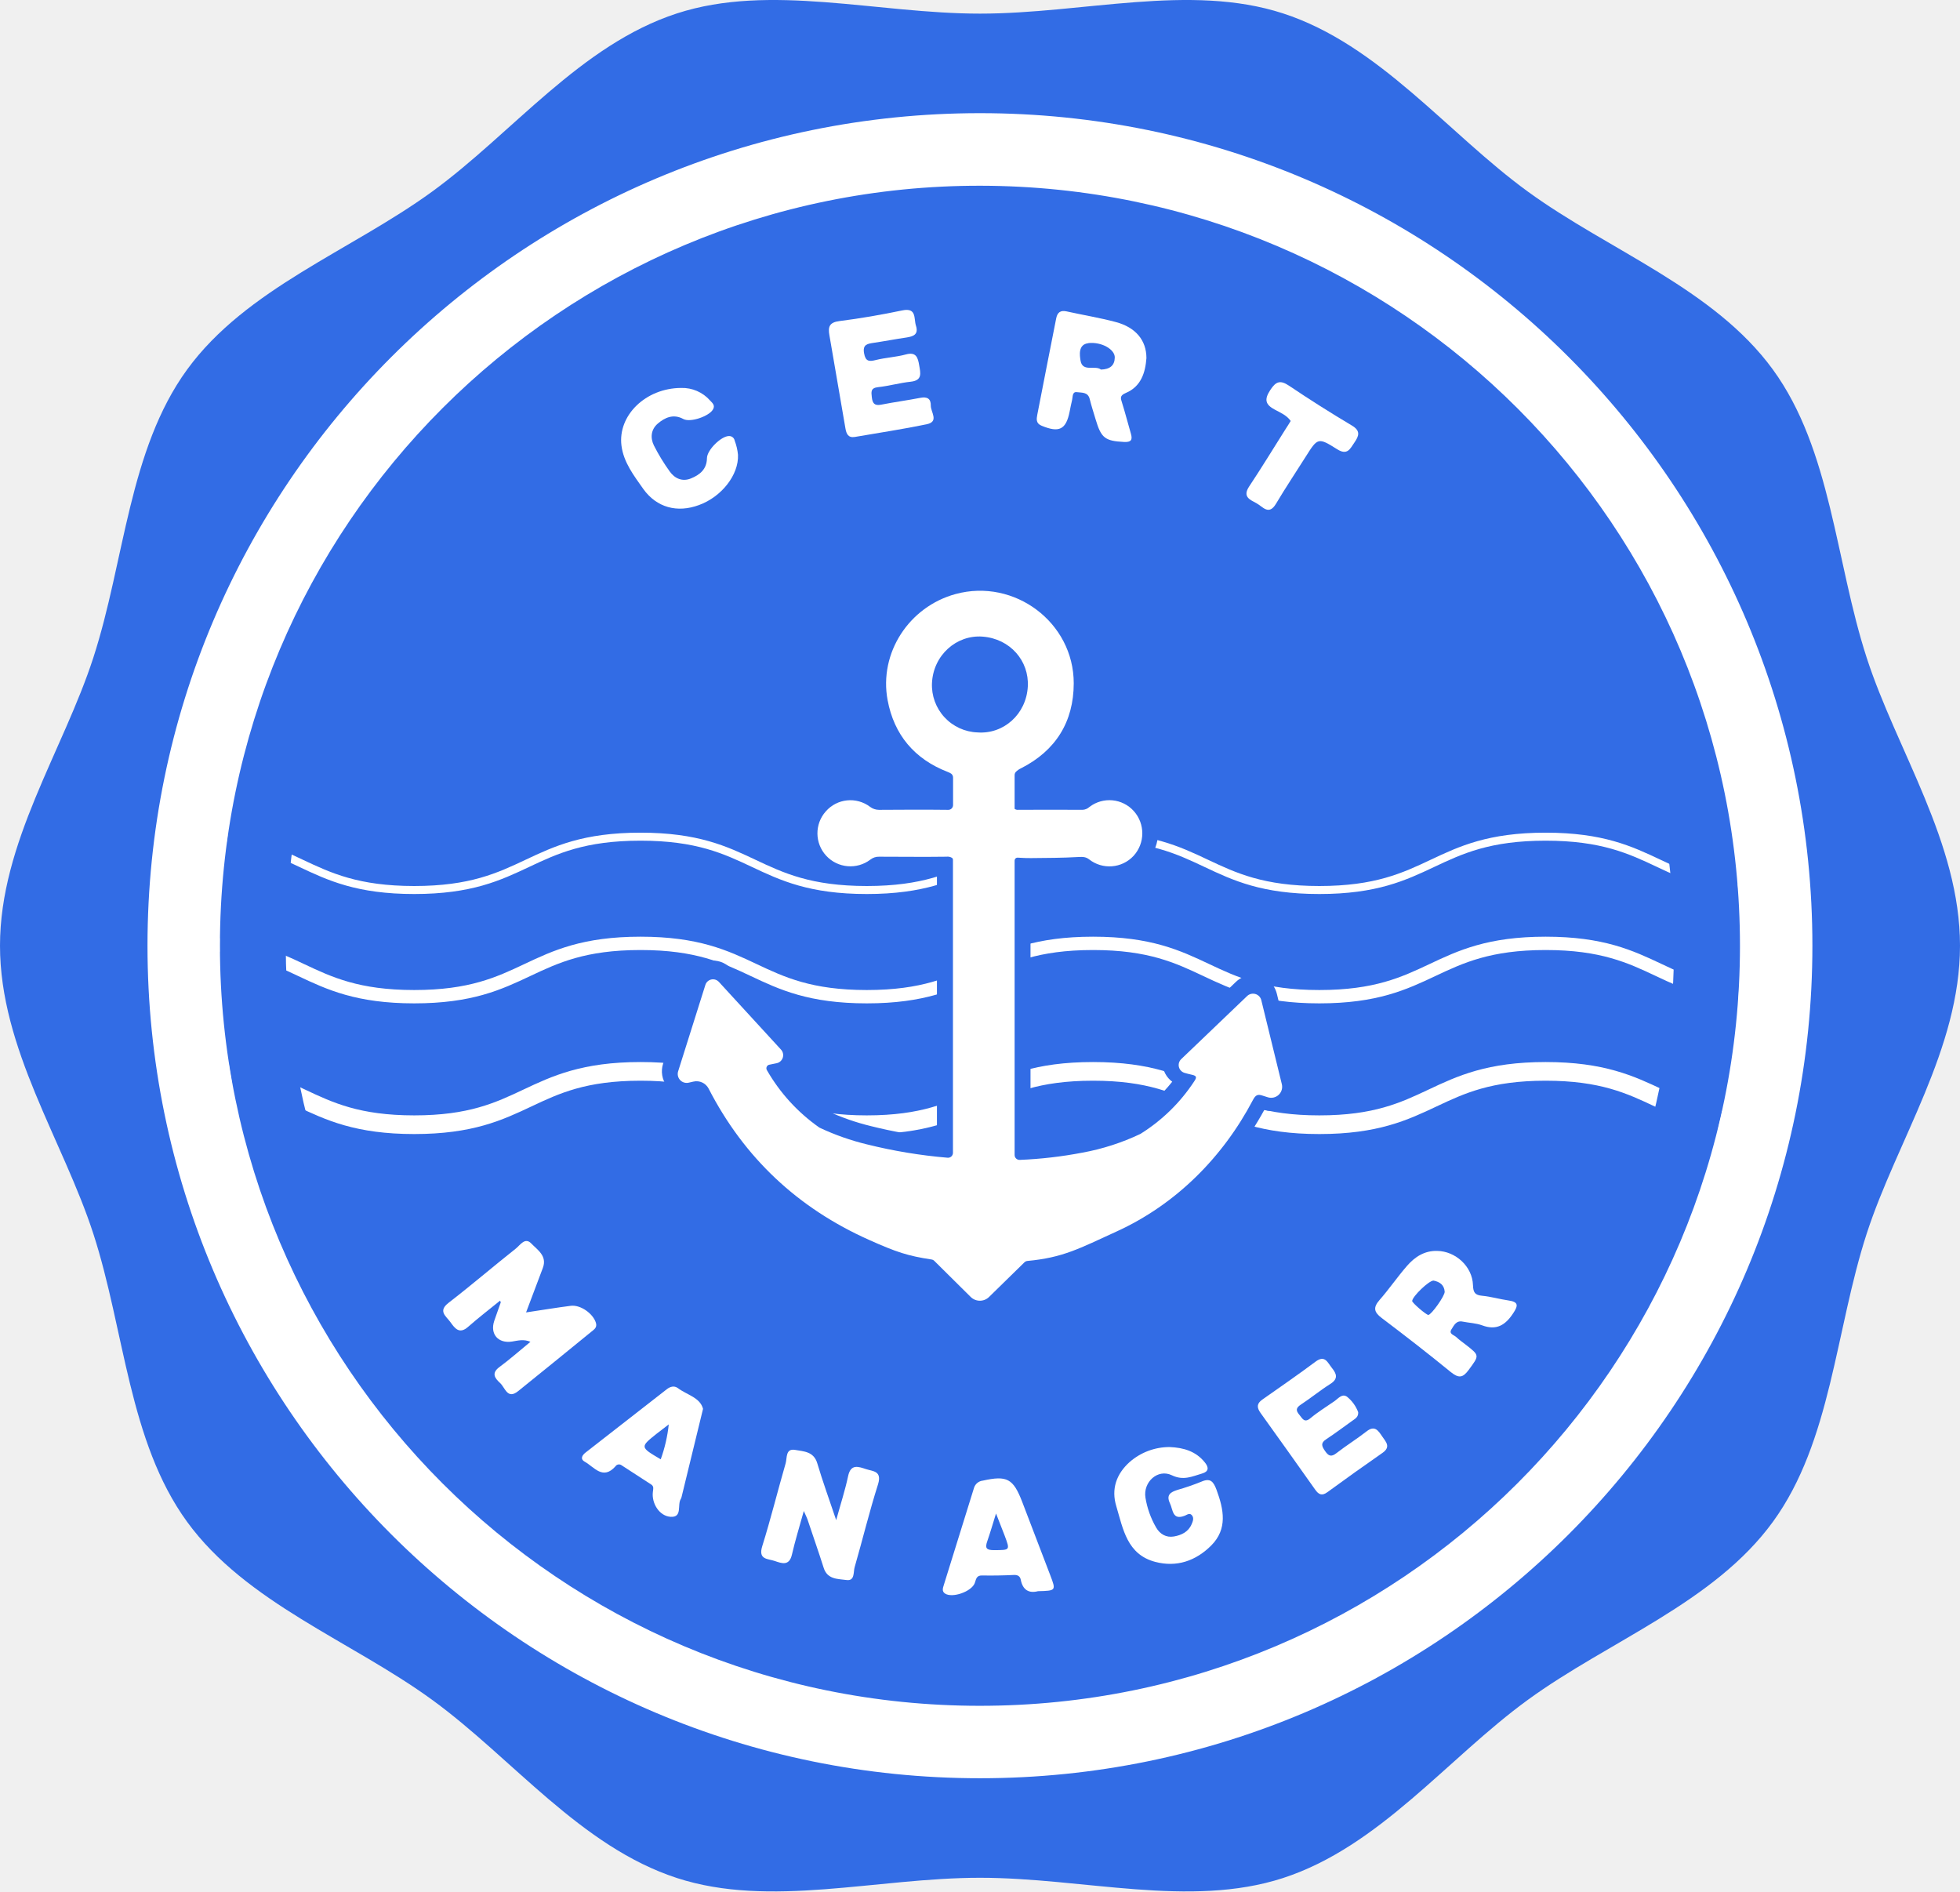
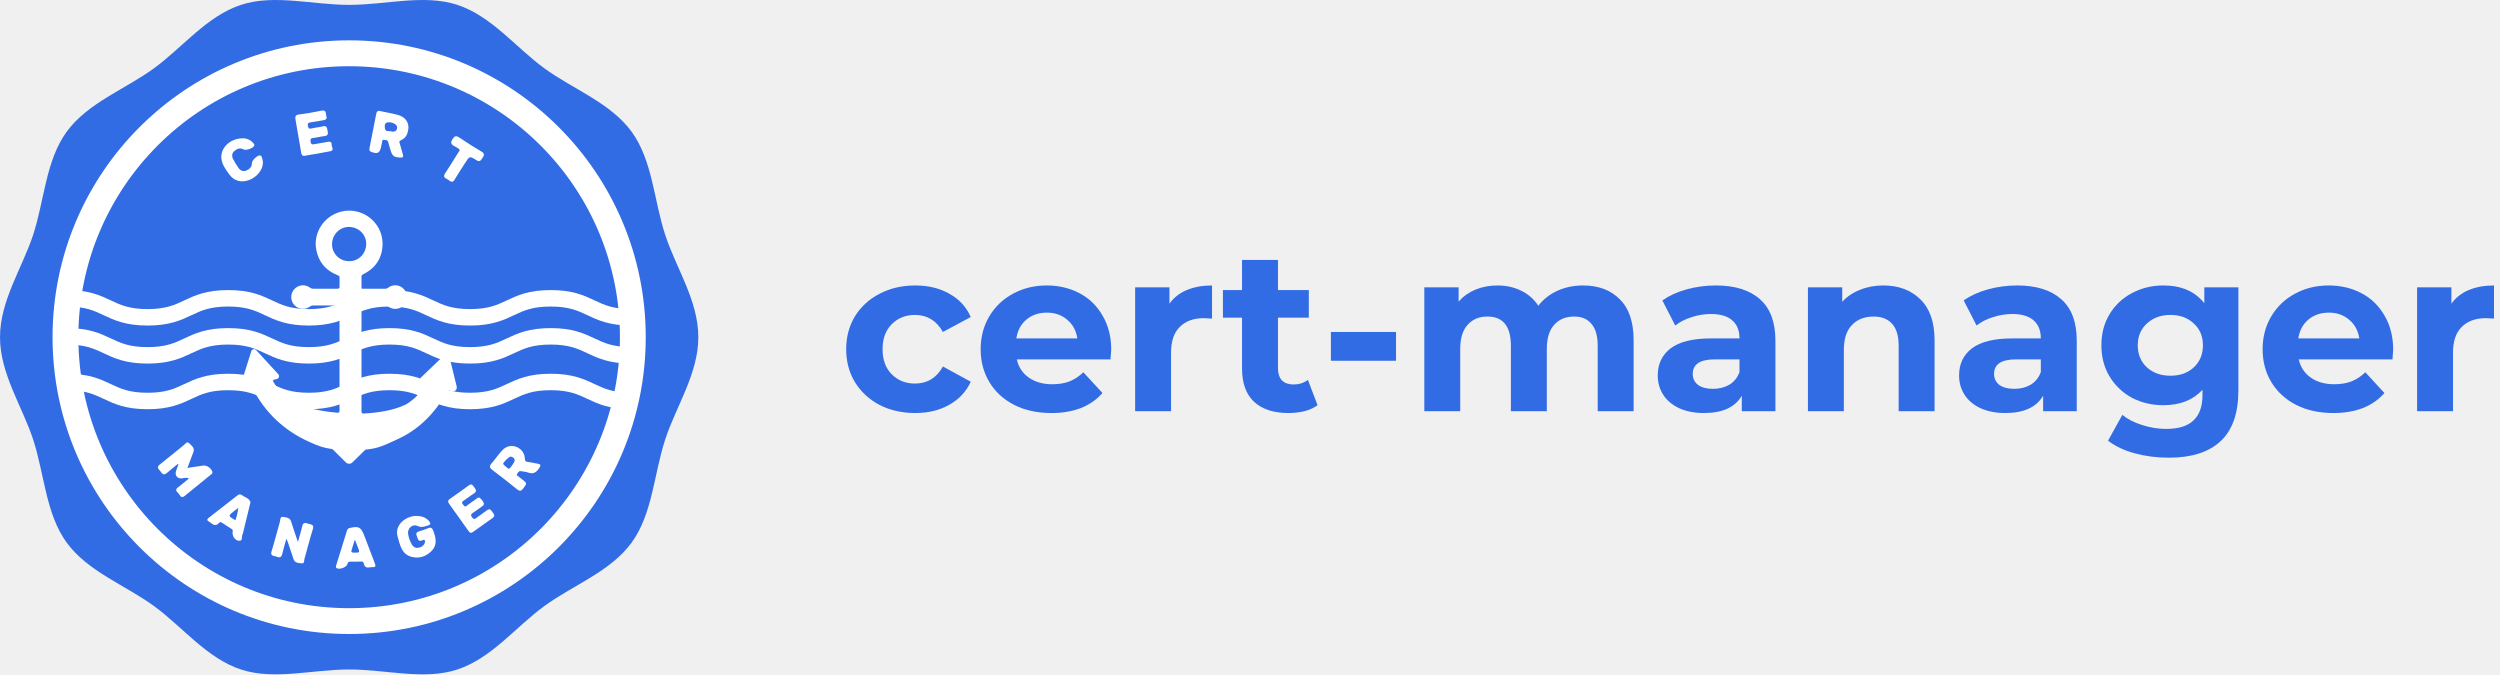
- <svg xmlns="http://www.w3.org/2000/svg" id="svg3881" width="734.98" height="709.187">
-   <defs id="defs3834">
-     <style id="style3812">.cls-7{fill:#fff}</style>
-     <filter id="luminosity-noclip" x="598.71" y="183.45" width="593.98" height="570.22" filterUnits="userSpaceOnUse" color-interpolation-filters="sRGB">
-       <feFlood flood-color="#fff" result="bg" id="feFlood3814" />
-       <feBlend in="SourceGraphic" in2="bg" id="feBlend3816" />
-     </filter>
-     <mask id="mask" x="598.71" y="183.45" width="593.98" height="570.22" maskUnits="userSpaceOnUse">
-       <g id="g3823" filter="url(#luminosity-noclip)">
-         <path d="M895.7 183.45c-157.46 0-285.11 127.65-285.11 285.11S738.24 753.67 895.7 753.67 1180.81 626 1180.81 468.56 1053.16 183.45 895.7 183.45zm-.07 545.42c-143.81 0-260.21-116.46-260.24-260.27C635.36 324.79 752.1 208 896 208.26c143.9.26 260.14 116.74 260 260.5-.14 143.76-116.58 260.15-260.37 260.11z" id="path3819" />
-         <path d="M875.36 590.92c-8.93-1.41-13.67-3.12-23.71-7.61C824 570.94 802.87 551.16 789 524.5l-1.22.27a9.26 9.26 0 0 1-2 .22 9.37 9.37 0 0 1-7.53-3.83 9.26 9.26 0 0 1-1.37-8.35l2.27-7.19 7.85-25.13a9 9 0 0 1 15.27-3.39l23.26 25.35a9.07 9.07 0 0 1-1.47 13.55 61.2 61.2 0 0 0 14.52 14.56 88.71 88.71 0 0 0 16.26 5.65 181.32 181.32 0 0 0 24.73 4.4V440.2H858.05a18.49 18.49 0 0 1-11 3.64 18.23 18.23 0 0 1-13.57-6.08 18.48 18.48 0 0 1-.11-24.5A18.19 18.19 0 0 1 847 407a18.53 18.53 0 0 1 11 3.6h21.58v-3.33c-13.35-5.77-21.78-16.34-24.44-30.68C851.3 356 864.4 335.5 885 329.92a41.23 41.23 0 0 1 10.74-1.44 41.8 41.8 0 0 1 28.72 11.66 39.94 39.94 0 0 1 12.4 29c0 16.35-7.65 29-22.12 36.74v4.68h18.63a18.88 18.88 0 0 1 11-3.6 18.09 18.09 0 0 1 13.56 6.13 18.49 18.49 0 0 1-.18 24.79 18 18 0 0 1-13.36 5.88 18.81 18.81 0 0 1-11-3.54h-.6c-5.05.3-10.2.34-15.19.39h-2.94v100.98a147 147 0 0 0 18.3-2.35 81.13 81.13 0 0 0 20-6.37 59.65 59.65 0 0 0 14.84-13.31 9 9 0 0 1-.82-13.79l24.71-23.65a9.1 9.1 0 0 1 6.34-2.56 9.19 9.19 0 0 1 9 7c2.56 10.49 5.1 20.87 7.67 31.41a10.12 10.12 0 0 1-9.81 12.53 10.2 10.2 0 0 1-2.58-.33c-12.36 22.51-30.55 39.73-52.75 49.88l-4.09 1.95c-11.35 5.24-17.89 8.25-29.89 9.57l-19.9 19.52zm20-233.29c-6.26 0-11.39 5.17-11.69 11.76a11.56 11.56 0 0 0 3 8.41 11.77 11.77 0 0 0 8.26 3.81h1.08c6.23 0 11.21-5 11.56-11.6.35-6.6-4.55-11.86-11.41-12.39-.16.02-.48.01-.76.01z" id="path3821" />
-       </g>
-     </mask>
-     <filter id="luminosity-noclip-2" x="583.54" y="-8590.99" width="624.32" height="32766" filterUnits="userSpaceOnUse" color-interpolation-filters="sRGB">
-       <feFlood flood-color="#fff" result="bg" id="feFlood3826" />
-       <feBlend in="SourceGraphic" in2="bg" id="feBlend3828" />
-     </filter>
+ <svg xmlns="http://www.w3.org/2000/svg" width="152" height="41" viewBox="0 0 152 41" fill="none">
+   <g clip-path="url(#clip0_1_33)">
+     <path d="M42.458 20.5C42.458 22.736 41.089 24.728 40.436 26.744C39.758 28.835 39.671 31.247 38.405 32.988C37.127 34.746 34.853 35.568 33.097 36.847C31.357 38.114 29.88 40.032 27.791 40.711C25.775 41.366 23.463 40.704 21.229 40.704C18.995 40.704 16.683 41.366 14.667 40.711C12.578 40.032 11.101 38.114 9.361 36.847C7.604 35.568 5.331 34.746 4.052 32.988C2.787 31.247 2.7 28.835 2.022 26.744C1.367 24.726 0 22.734 0 20.5C0 18.266 1.369 16.272 2.022 14.256C2.7 12.165 2.787 9.753 4.052 8.012C5.331 6.255 7.604 5.432 9.361 4.153C11.101 2.887 12.578 0.969 14.667 0.29C16.683 -0.365 18.995 0.296 21.229 0.296C23.463 0.296 25.775 -0.365 27.791 0.29C29.88 0.969 31.357 2.887 33.097 4.153C34.853 5.432 37.127 6.255 38.405 8.012C39.671 9.753 39.758 12.165 40.436 14.256C41.089 16.272 42.458 18.264 42.458 20.5Z" fill="#326CE5" />
+     <path d="M4.071 18.137C6.522 18.137 6.522 19.293 8.973 19.293C11.423 19.293 11.424 18.137 13.875 18.137C16.326 18.137 16.326 19.293 18.776 19.293C21.228 19.293 21.227 18.137 23.678 18.137C26.129 18.137 26.129 19.293 28.58 19.293C31.03 19.293 31.031 18.137 33.482 18.137C35.933 18.137 35.933 19.293 38.384 19.293" stroke="white" stroke-miterlimit="10" />
+     <path d="M4.071 20.449C6.522 20.449 6.522 21.605 8.973 21.605C11.423 21.605 11.424 20.449 13.875 20.449C16.326 20.449 16.326 21.605 18.776 21.605C21.228 21.605 21.227 20.449 23.678 20.449C26.129 20.449 26.129 21.605 28.58 21.605C31.03 21.605 31.031 20.449 33.482 20.449C35.933 20.449 35.933 21.605 38.384 21.605" stroke="white" stroke-miterlimit="10" />
+     <path d="M4.071 23.224C6.522 23.224 6.522 24.38 8.973 24.38C11.423 24.38 11.424 23.224 13.875 23.224C16.326 23.224 16.326 24.38 18.776 24.38C21.228 24.38 21.227 23.224 23.678 23.224C26.129 23.224 26.129 24.38 28.58 24.38C31.03 24.38 31.031 23.224 33.482 23.224C35.933 23.224 35.933 24.38 38.384 24.38" stroke="white" stroke-miterlimit="10" />
+     <path d="M21.228 2.453C11.269 2.453 3.195 10.533 3.195 20.5C3.195 30.467 11.269 38.547 21.228 38.547C31.187 38.547 39.261 30.469 39.261 20.5C39.261 10.531 31.187 2.453 21.228 2.453ZM21.223 36.977C12.128 36.977 4.766 29.605 4.764 20.503C4.764 11.391 12.146 4.009 21.247 4.026C30.348 4.044 37.7 11.415 37.692 20.515C37.684 29.616 30.318 36.979 21.223 36.977Z" fill="white" />
+     <path d="M12.909 28.677C12.851 28.478 12.577 28.279 12.364 28.306C12.061 28.345 11.76 28.395 11.396 28.449C11.53 28.094 11.643 27.79 11.758 27.487C11.858 27.223 11.643 27.095 11.508 26.954C11.373 26.813 11.267 26.991 11.175 27.064C10.686 27.452 10.211 27.859 9.717 28.241C9.483 28.422 9.66 28.527 9.754 28.657C9.849 28.787 9.946 28.933 10.139 28.763C10.362 28.567 10.598 28.384 10.832 28.194C10.841 28.216 10.849 28.227 10.847 28.234C10.801 28.368 10.75 28.501 10.705 28.635C10.611 28.92 10.793 29.127 11.092 29.081C11.216 29.061 11.342 29.023 11.49 29.086C11.25 29.284 11.041 29.468 10.819 29.633C10.635 29.768 10.723 29.879 10.834 29.98C10.944 30.081 10.99 30.345 11.226 30.154C11.757 29.725 12.287 29.295 12.814 28.864C12.869 28.819 12.939 28.778 12.909 28.677Z" fill="white" />
+     <path d="M22.565 9.229C22.942 9.386 23.092 9.314 23.17 8.923C23.187 8.838 23.203 8.754 23.224 8.67C23.241 8.602 23.224 8.487 23.328 8.501C23.433 8.515 23.567 8.494 23.605 8.65C23.643 8.806 23.691 8.944 23.733 9.091C23.854 9.496 23.936 9.559 24.348 9.58C24.503 9.588 24.537 9.536 24.496 9.398C24.432 9.177 24.376 8.954 24.307 8.735C24.275 8.635 24.249 8.576 24.386 8.519C24.72 8.378 24.81 8.075 24.834 7.763C24.834 7.378 24.603 7.097 24.171 6.981C23.819 6.887 23.459 6.829 23.103 6.75C22.97 6.721 22.904 6.775 22.879 6.902C22.743 7.596 22.604 8.294 22.469 8.991C22.451 9.085 22.438 9.177 22.565 9.229ZM23.578 7.437C23.87 7.408 24.151 7.577 24.148 7.749C24.145 7.922 24.044 8.006 23.848 8.011C23.727 7.91 23.447 8.075 23.406 7.816C23.389 7.707 23.349 7.463 23.578 7.44V7.437Z" fill="white" />
+     <path d="M18.761 31.846C18.597 31.793 18.429 31.725 18.372 31.998C18.309 32.298 18.213 32.59 18.113 32.952C17.962 32.5 17.821 32.112 17.703 31.718C17.627 31.46 17.406 31.462 17.22 31.429C17.015 31.395 17.052 31.602 17.019 31.718C16.846 32.317 16.697 32.924 16.511 33.519C16.42 33.813 16.636 33.786 16.781 33.837C16.934 33.889 17.097 33.953 17.155 33.698C17.225 33.393 17.318 33.094 17.412 32.753C17.451 32.842 17.477 32.893 17.495 32.947C17.611 33.293 17.732 33.636 17.842 33.984C17.921 34.24 18.152 34.225 18.336 34.25C18.521 34.276 18.483 34.077 18.513 33.972C18.686 33.372 18.833 32.764 19.022 32.17C19.108 31.882 18.908 31.895 18.761 31.846Z" fill="white" />
+     <path d="M32.675 28.19C32.485 28.162 32.299 28.106 32.108 28.088C31.952 28.074 31.913 28.02 31.907 27.857C31.895 27.453 31.529 27.121 31.131 27.116C30.858 27.108 30.649 27.245 30.481 27.438C30.273 27.676 30.094 27.94 29.884 28.179C29.742 28.341 29.76 28.442 29.93 28.569C30.436 28.952 30.938 29.341 31.428 29.743C31.601 29.882 31.689 29.867 31.816 29.693C32.047 29.378 32.056 29.386 31.745 29.144C31.677 29.091 31.605 29.041 31.543 28.982C31.495 28.936 31.376 28.918 31.443 28.813C31.497 28.73 31.544 28.62 31.683 28.648C31.823 28.676 31.972 28.68 32.107 28.73C32.417 28.845 32.61 28.724 32.779 28.467C32.89 28.3 32.896 28.221 32.675 28.19ZM30.942 28.503C30.898 28.507 30.587 28.24 30.59 28.201C30.598 28.099 30.953 27.759 31.052 27.759C31.186 27.785 31.284 27.852 31.295 27.999C31.301 28.088 31.008 28.498 30.942 28.503Z" fill="white" />
+     <path d="M18.314 9.287C18.334 9.402 18.372 9.495 18.515 9.472C19.035 9.382 19.559 9.304 20.075 9.196C20.348 9.139 20.16 8.933 20.163 8.792C20.166 8.641 20.084 8.595 19.936 8.624C19.654 8.679 19.367 8.716 19.084 8.773C18.938 8.801 18.899 8.734 18.885 8.609C18.873 8.497 18.857 8.411 19.018 8.393C19.257 8.367 19.49 8.3 19.729 8.274C19.987 8.246 19.939 8.084 19.912 7.92C19.884 7.756 19.849 7.621 19.623 7.683C19.411 7.741 19.186 7.75 18.972 7.804C18.822 7.842 18.749 7.833 18.718 7.657C18.684 7.468 18.789 7.452 18.923 7.432C19.16 7.397 19.396 7.351 19.634 7.316C19.786 7.293 19.902 7.251 19.841 7.06C19.792 6.906 19.862 6.663 19.545 6.729C19.094 6.823 18.639 6.902 18.183 6.96C17.964 6.988 17.934 7.086 17.967 7.267C18.084 7.942 18.199 8.616 18.314 9.287Z" fill="white" />
+     <path d="M26.021 32.119C25.853 32.187 25.681 32.246 25.506 32.297C25.361 32.343 25.256 32.402 25.343 32.586C25.412 32.728 25.393 32.964 25.668 32.854C25.718 32.834 25.772 32.787 25.821 32.848C25.87 32.909 25.837 32.982 25.813 33.04C25.743 33.206 25.595 33.277 25.429 33.306C25.263 33.335 25.126 33.256 25.044 33.111C24.928 32.911 24.85 32.692 24.813 32.464C24.759 32.127 25.08 31.832 25.385 31.979C25.637 32.1 25.826 32.003 26.04 31.941C26.186 31.898 26.187 31.811 26.103 31.704C25.907 31.458 25.64 31.38 25.338 31.367C25.019 31.366 24.711 31.481 24.471 31.691C24.183 31.95 24.067 32.279 24.183 32.654C24.329 33.145 24.413 33.694 25.023 33.856C25.491 33.979 25.904 33.834 26.237 33.502C26.596 33.142 26.509 32.721 26.352 32.293C26.284 32.11 26.216 32.033 26.021 32.119Z" fill="white" />
+     <path d="M29.604 31.027C29.392 31.192 29.162 31.334 28.95 31.499C28.835 31.59 28.777 31.561 28.703 31.453C28.628 31.344 28.605 31.279 28.729 31.198C28.922 31.071 29.106 30.932 29.293 30.798C29.354 30.754 29.428 30.718 29.421 30.612C29.372 30.48 29.288 30.365 29.179 30.277C29.072 30.201 28.988 30.317 28.905 30.374C28.732 30.495 28.55 30.606 28.388 30.741C28.254 30.853 28.215 30.751 28.149 30.671C28.069 30.578 28.068 30.52 28.179 30.447C28.396 30.306 28.596 30.139 28.815 30.002C28.994 29.889 28.956 29.781 28.851 29.651C28.758 29.535 28.701 29.362 28.495 29.518C28.119 29.799 27.732 30.067 27.346 30.337C27.225 30.422 27.22 30.507 27.305 30.627C27.703 31.18 28.097 31.736 28.491 32.293C28.563 32.394 28.633 32.434 28.751 32.347C29.146 32.059 29.545 31.774 29.946 31.495C30.135 31.364 30.021 31.254 29.94 31.136C29.859 31.017 29.782 30.887 29.604 31.027Z" fill="white" />
+     <path d="M14.683 30.089C14.602 30.031 14.516 30.058 14.444 30.115C13.859 30.57 13.275 31.025 12.691 31.482C12.615 31.539 12.557 31.624 12.668 31.686C12.873 31.802 13.06 32.091 13.332 31.786C13.345 31.765 13.366 31.751 13.389 31.746C13.413 31.741 13.438 31.745 13.458 31.758C13.675 31.901 13.894 32.04 14.111 32.182C14.169 32.221 14.149 32.283 14.143 32.339C14.112 32.587 14.284 32.867 14.53 32.88C14.788 32.893 14.666 32.621 14.747 32.493C14.757 32.476 14.764 32.458 14.767 32.439C14.917 31.823 15.067 31.207 15.229 30.54C15.165 30.29 14.879 30.238 14.683 30.089ZM14.313 31.634C13.862 31.368 13.862 31.368 14.228 31.076C14.302 31.018 14.378 30.96 14.487 30.877C14.459 31.135 14.401 31.389 14.313 31.634Z" fill="white" />
+     <path d="M13.937 10.602C14.226 11.003 14.669 11.122 15.139 10.949C15.628 10.772 16.006 10.294 15.986 9.858C15.976 9.753 15.952 9.65 15.915 9.552C15.909 9.523 15.894 9.497 15.872 9.479C15.849 9.461 15.821 9.451 15.792 9.452C15.624 9.452 15.316 9.752 15.314 9.932C15.311 10.174 15.156 10.295 14.963 10.373C14.78 10.446 14.616 10.373 14.508 10.221C14.379 10.042 14.264 9.854 14.165 9.657C14.084 9.491 14.099 9.31 14.25 9.181C14.401 9.052 14.587 8.965 14.802 9.082C14.952 9.165 15.357 9.025 15.443 8.878C15.501 8.785 15.427 8.732 15.38 8.68C15.302 8.592 15.206 8.522 15.098 8.475C14.99 8.429 14.873 8.406 14.756 8.41C13.983 8.412 13.38 9.008 13.462 9.659C13.508 10.025 13.735 10.314 13.937 10.602Z" fill="white" />
+     <path d="M22.144 32.558C21.948 32.048 21.813 31.98 21.289 32.095C21.247 32.1 21.206 32.117 21.172 32.144C21.139 32.17 21.114 32.206 21.1 32.247C20.881 32.95 20.662 33.654 20.444 34.36C20.425 34.422 20.397 34.495 20.471 34.543C20.629 34.647 21.043 34.501 21.114 34.318C21.144 34.242 21.144 34.149 21.271 34.151C21.502 34.156 21.733 34.151 21.964 34.14C22.046 34.137 22.097 34.168 22.111 34.242C22.156 34.473 22.294 34.541 22.486 34.492C22.877 34.482 22.878 34.481 22.75 34.145C22.548 33.614 22.346 33.085 22.144 32.558ZM21.534 33.602C21.36 33.602 21.335 33.554 21.387 33.407C21.45 33.226 21.502 33.042 21.576 32.807C21.653 33.004 21.709 33.146 21.763 33.288C21.883 33.61 21.88 33.599 21.534 33.602Z" fill="white" />
+     <path d="M27.221 10.91C27.356 10.984 27.485 11.181 27.64 10.92C27.847 10.573 28.07 10.239 28.285 9.898C28.544 9.489 28.551 9.477 28.967 9.739C29.188 9.878 29.246 9.728 29.339 9.593C29.439 9.448 29.478 9.338 29.282 9.222C28.82 8.947 28.366 8.659 27.921 8.36C27.732 8.234 27.639 8.267 27.517 8.454C27.382 8.661 27.409 8.771 27.619 8.882C27.74 8.946 27.876 9.005 27.959 9.125C27.917 9.194 27.882 9.252 27.844 9.308C27.582 9.722 27.328 10.141 27.057 10.549C26.911 10.773 27.079 10.832 27.221 10.91Z" fill="white" />
+     <path d="M27.766 23.498C27.618 22.889 27.471 22.289 27.323 21.681C27.315 21.65 27.299 21.621 27.277 21.597C27.255 21.573 27.226 21.556 27.195 21.547C27.164 21.538 27.131 21.537 27.099 21.545C27.067 21.553 27.038 21.569 27.015 21.591L25.587 22.959C25.565 22.981 25.548 23.008 25.54 23.037C25.531 23.067 25.53 23.099 25.538 23.129C25.545 23.159 25.56 23.186 25.582 23.209C25.603 23.231 25.63 23.248 25.66 23.256C25.713 23.271 25.765 23.286 25.818 23.297C25.933 23.322 25.922 23.36 25.868 23.442C25.569 23.898 25.175 24.284 24.713 24.574L24.701 24.581C24.303 24.77 23.882 24.906 23.448 24.985C22.999 25.072 22.545 25.124 22.088 25.143C22.074 25.143 22.06 25.141 22.046 25.136C22.033 25.13 22.021 25.122 22.011 25.112C22 25.102 21.992 25.09 21.987 25.077C21.981 25.063 21.979 25.049 21.979 25.035V18.653C21.979 18.645 21.98 18.637 21.983 18.629C21.987 18.622 21.991 18.615 21.997 18.609C22.003 18.603 22.01 18.599 22.017 18.596C22.025 18.593 22.033 18.591 22.041 18.591C22.099 18.591 22.169 18.602 22.339 18.601C22.671 18.597 23.018 18.597 23.352 18.578C23.46 18.571 23.521 18.575 23.59 18.627C23.731 18.738 23.909 18.792 24.088 18.778C24.267 18.765 24.434 18.684 24.556 18.552C24.676 18.42 24.744 18.248 24.745 18.069C24.746 17.89 24.681 17.717 24.562 17.583C24.443 17.449 24.277 17.365 24.099 17.349C23.92 17.331 23.742 17.383 23.6 17.492C23.56 17.529 23.508 17.551 23.453 17.554C22.988 17.552 22.523 17.552 22.059 17.554C22.03 17.558 22.002 17.55 21.979 17.533V16.803C21.978 16.778 21.987 16.754 22.003 16.735C22.036 16.701 22.075 16.673 22.119 16.654C22.869 16.272 23.259 15.645 23.259 14.811C23.259 13.491 21.973 12.531 20.701 12.877C19.692 13.151 19.037 14.153 19.227 15.176C19.367 15.927 19.809 16.453 20.528 16.732C20.555 16.742 20.58 16.755 20.604 16.77C20.617 16.78 20.628 16.793 20.635 16.808C20.642 16.823 20.646 16.839 20.645 16.855V17.452C20.645 17.466 20.643 17.479 20.637 17.492C20.632 17.504 20.625 17.516 20.615 17.525C20.605 17.535 20.594 17.542 20.581 17.547C20.569 17.552 20.555 17.555 20.541 17.555C20.042 17.549 19.541 17.551 19.04 17.555C18.971 17.555 18.903 17.532 18.848 17.49C18.706 17.382 18.527 17.332 18.349 17.35C18.171 17.368 18.006 17.453 17.888 17.588C17.77 17.721 17.706 17.893 17.707 18.071C17.709 18.249 17.777 18.419 17.898 18.55C18.018 18.68 18.183 18.761 18.36 18.776C18.537 18.792 18.713 18.741 18.855 18.633C18.909 18.59 18.976 18.568 19.045 18.571C19.53 18.571 20.015 18.578 20.5 18.571C20.544 18.564 20.588 18.574 20.625 18.597C20.631 18.603 20.636 18.61 20.639 18.617C20.642 18.625 20.643 18.633 20.643 18.641V24.99C20.643 25.004 20.64 25.019 20.634 25.032C20.628 25.046 20.619 25.058 20.609 25.068C20.598 25.078 20.585 25.086 20.571 25.09C20.557 25.095 20.542 25.097 20.528 25.096C19.939 25.046 19.355 24.95 18.782 24.807C18.43 24.722 18.088 24.602 17.761 24.448C17.755 24.445 17.75 24.442 17.744 24.439C17.282 24.114 16.897 23.692 16.616 23.203C16.608 23.191 16.603 23.178 16.602 23.164C16.601 23.15 16.603 23.136 16.609 23.124C16.615 23.111 16.624 23.1 16.635 23.092C16.646 23.084 16.66 23.079 16.673 23.078L16.826 23.047C16.857 23.04 16.885 23.025 16.908 23.004C16.931 22.983 16.948 22.956 16.957 22.926C16.966 22.896 16.968 22.865 16.961 22.834C16.954 22.804 16.94 22.776 16.919 22.753L15.575 21.287C15.555 21.264 15.528 21.247 15.499 21.237C15.469 21.227 15.438 21.226 15.408 21.233C15.377 21.239 15.349 21.254 15.327 21.275C15.304 21.297 15.288 21.323 15.279 21.353C15.08 21.983 14.887 22.598 14.69 23.222C14.68 23.254 14.678 23.289 14.686 23.322C14.693 23.356 14.709 23.386 14.732 23.412C14.755 23.437 14.785 23.455 14.817 23.465C14.85 23.475 14.885 23.477 14.918 23.469L15.022 23.445C15.086 23.431 15.153 23.438 15.212 23.465C15.272 23.493 15.32 23.54 15.351 23.598C16.123 25.101 17.286 26.189 18.823 26.876C19.424 27.145 19.662 27.223 20.181 27.302C20.203 27.305 20.223 27.316 20.239 27.332L21.029 28.115C21.081 28.166 21.152 28.195 21.226 28.195C21.3 28.195 21.371 28.166 21.424 28.115L22.191 27.363C22.209 27.346 22.232 27.336 22.256 27.333C23.024 27.261 23.367 27.071 24.194 26.692C25.473 26.107 26.489 25.087 27.143 23.841C27.201 23.73 27.252 23.716 27.35 23.75C27.387 23.762 27.426 23.774 27.465 23.786C27.506 23.799 27.549 23.8 27.591 23.79C27.632 23.781 27.67 23.76 27.701 23.731C27.731 23.701 27.754 23.664 27.765 23.623C27.777 23.582 27.777 23.539 27.766 23.498ZM21.175 15.877C21.04 15.872 20.907 15.84 20.784 15.784C20.662 15.727 20.551 15.647 20.459 15.548C20.367 15.448 20.296 15.332 20.25 15.205C20.203 15.078 20.183 14.943 20.189 14.808C20.216 14.203 20.719 13.757 21.286 13.8C21.883 13.846 22.295 14.327 22.265 14.88C22.232 15.483 21.739 15.919 21.175 15.877Z" fill="white" />
+     <path d="M55.648 25.112C54.845 25.112 54.122 24.949 53.478 24.622C52.843 24.286 52.344 23.824 51.98 23.236C51.625 22.648 51.448 21.981 51.448 21.234C51.448 20.487 51.625 19.82 51.98 19.232C52.344 18.644 52.843 18.187 53.478 17.86C54.122 17.524 54.845 17.356 55.648 17.356C56.441 17.356 57.132 17.524 57.72 17.86C58.317 18.187 58.751 18.658 59.022 19.274L57.328 20.184C56.936 19.493 56.371 19.148 55.634 19.148C55.065 19.148 54.593 19.335 54.22 19.708C53.847 20.081 53.66 20.59 53.66 21.234C53.66 21.878 53.847 22.387 54.22 22.76C54.593 23.133 55.065 23.32 55.634 23.32C56.381 23.32 56.945 22.975 57.328 22.284L59.022 23.208C58.751 23.805 58.317 24.272 57.72 24.608C57.132 24.944 56.441 25.112 55.648 25.112Z" fill="#326CE5" />
+     <path d="M67.562 21.262C67.562 21.29 67.548 21.486 67.52 21.85H61.822C61.924 22.317 62.167 22.685 62.55 22.956C62.932 23.227 63.408 23.362 63.978 23.362C64.37 23.362 64.715 23.306 65.014 23.194C65.322 23.073 65.606 22.886 65.868 22.634L67.03 23.894C66.32 24.706 65.284 25.112 63.922 25.112C63.072 25.112 62.321 24.949 61.668 24.622C61.014 24.286 60.51 23.824 60.156 23.236C59.801 22.648 59.624 21.981 59.624 21.234C59.624 20.497 59.796 19.834 60.142 19.246C60.496 18.649 60.977 18.187 61.584 17.86C62.2 17.524 62.886 17.356 63.642 17.356C64.379 17.356 65.046 17.515 65.644 17.832C66.241 18.149 66.708 18.607 67.044 19.204C67.389 19.792 67.562 20.478 67.562 21.262ZM63.656 19.008C63.161 19.008 62.746 19.148 62.41 19.428C62.074 19.708 61.868 20.091 61.794 20.576H65.504C65.429 20.1 65.224 19.722 64.888 19.442C64.552 19.153 64.141 19.008 63.656 19.008Z" fill="#326CE5" />
+     <path d="M71.102 18.462C71.363 18.098 71.713 17.823 72.152 17.636C72.6 17.449 73.113 17.356 73.692 17.356V19.372C73.449 19.353 73.286 19.344 73.202 19.344C72.576 19.344 72.087 19.521 71.732 19.876C71.377 20.221 71.2 20.744 71.2 21.444V25H69.016V17.468H71.102V18.462Z" fill="#326CE5" />
+     <path d="M80.108 24.636C79.894 24.795 79.627 24.916 79.31 25C79.002 25.075 78.675 25.112 78.33 25.112C77.434 25.112 76.739 24.883 76.244 24.426C75.759 23.969 75.516 23.297 75.516 22.41V19.316H74.354V17.636H75.516V15.802H77.7V17.636H79.576V19.316H77.7V22.382C77.7 22.699 77.779 22.947 77.938 23.124C78.106 23.292 78.34 23.376 78.638 23.376C78.984 23.376 79.278 23.283 79.52 23.096L80.108 24.636Z" fill="#326CE5" />
+     <path d="M80.918 20.184H84.879V21.934H80.918V20.184Z" fill="#326CE5" />
+     <path d="M96.244 17.356C97.186 17.356 97.933 17.636 98.484 18.196C99.044 18.747 99.324 19.577 99.324 20.688V25H97.14V21.024C97.14 20.427 97.014 19.983 96.762 19.694C96.519 19.395 96.169 19.246 95.712 19.246C95.198 19.246 94.793 19.414 94.494 19.75C94.195 20.077 94.046 20.567 94.046 21.22V25H91.862V21.024C91.862 19.839 91.386 19.246 90.434 19.246C89.93 19.246 89.528 19.414 89.23 19.75C88.931 20.077 88.782 20.567 88.782 21.22V25H86.598V17.468H88.684V18.336C88.964 18.019 89.305 17.776 89.706 17.608C90.117 17.44 90.564 17.356 91.05 17.356C91.582 17.356 92.062 17.463 92.492 17.678C92.921 17.883 93.266 18.187 93.528 18.588C93.836 18.196 94.223 17.893 94.69 17.678C95.166 17.463 95.684 17.356 96.244 17.356Z" fill="#326CE5" />
+     <path d="M104.319 17.356C105.486 17.356 106.382 17.636 107.007 18.196C107.633 18.747 107.945 19.582 107.945 20.702V25H105.901V24.062C105.491 24.762 104.725 25.112 103.605 25.112C103.027 25.112 102.523 25.014 102.093 24.818C101.673 24.622 101.351 24.351 101.127 24.006C100.903 23.661 100.791 23.269 100.791 22.83C100.791 22.13 101.053 21.579 101.575 21.178C102.107 20.777 102.924 20.576 104.025 20.576H105.761C105.761 20.1 105.617 19.736 105.327 19.484C105.038 19.223 104.604 19.092 104.025 19.092C103.624 19.092 103.227 19.157 102.835 19.288C102.453 19.409 102.126 19.577 101.855 19.792L101.071 18.266C101.482 17.977 101.972 17.753 102.541 17.594C103.12 17.435 103.713 17.356 104.319 17.356ZM104.151 23.642C104.525 23.642 104.856 23.558 105.145 23.39C105.435 23.213 105.64 22.956 105.761 22.62V21.85H104.263C103.367 21.85 102.919 22.144 102.919 22.732C102.919 23.012 103.027 23.236 103.241 23.404C103.465 23.563 103.769 23.642 104.151 23.642Z" fill="#326CE5" />
+     <path d="M114.5 17.356C115.433 17.356 116.185 17.636 116.754 18.196C117.333 18.756 117.622 19.587 117.622 20.688V25H115.438V21.024C115.438 20.427 115.307 19.983 115.046 19.694C114.785 19.395 114.407 19.246 113.912 19.246C113.361 19.246 112.923 19.419 112.596 19.764C112.269 20.1 112.106 20.604 112.106 21.276V25H109.922V17.468H112.008V18.35C112.297 18.033 112.657 17.79 113.086 17.622C113.515 17.445 113.987 17.356 114.5 17.356Z" fill="#326CE5" />
+     <path d="M122.64 17.356C123.806 17.356 124.702 17.636 125.328 18.196C125.953 18.747 126.266 19.582 126.266 20.702V25H124.222V24.062C123.811 24.762 123.046 25.112 121.926 25.112C121.347 25.112 120.843 25.014 120.414 24.818C119.994 24.622 119.672 24.351 119.448 24.006C119.224 23.661 119.112 23.269 119.112 22.83C119.112 22.13 119.373 21.579 119.896 21.178C120.428 20.777 121.244 20.576 122.346 20.576H124.082C124.082 20.1 123.937 19.736 123.648 19.484C123.358 19.223 122.924 19.092 122.346 19.092C121.944 19.092 121.548 19.157 121.156 19.288C120.773 19.409 120.446 19.577 120.176 19.792L119.392 18.266C119.802 17.977 120.292 17.753 120.862 17.594C121.44 17.435 122.033 17.356 122.64 17.356ZM122.472 23.642C122.845 23.642 123.176 23.558 123.466 23.39C123.755 23.213 123.96 22.956 124.082 22.62V21.85H122.584C121.688 21.85 121.24 22.144 121.24 22.732C121.24 23.012 121.347 23.236 121.562 23.404C121.786 23.563 122.089 23.642 122.472 23.642Z" fill="#326CE5" />
+     <path d="M136.094 17.468V23.74C136.094 25.121 135.735 26.148 135.016 26.82C134.298 27.492 133.248 27.828 131.866 27.828C131.138 27.828 130.448 27.739 129.794 27.562C129.141 27.385 128.6 27.128 128.17 26.792L129.038 25.224C129.356 25.485 129.757 25.691 130.242 25.84C130.728 25.999 131.213 26.078 131.698 26.078C132.454 26.078 133.01 25.905 133.364 25.56C133.728 25.224 133.91 24.711 133.91 24.02V23.698C133.341 24.323 132.548 24.636 131.53 24.636C130.84 24.636 130.205 24.487 129.626 24.188C129.057 23.88 128.604 23.451 128.268 22.9C127.932 22.349 127.764 21.715 127.764 20.996C127.764 20.277 127.932 19.643 128.268 19.092C128.604 18.541 129.057 18.117 129.626 17.818C130.205 17.51 130.84 17.356 131.53 17.356C132.622 17.356 133.453 17.715 134.022 18.434V17.468H136.094ZM131.964 22.844C132.543 22.844 133.014 22.676 133.378 22.34C133.752 21.995 133.938 21.547 133.938 20.996C133.938 20.445 133.752 20.002 133.378 19.666C133.014 19.321 132.543 19.148 131.964 19.148C131.386 19.148 130.91 19.321 130.536 19.666C130.163 20.002 129.976 20.445 129.976 20.996C129.976 21.547 130.163 21.995 130.536 22.34C130.91 22.676 131.386 22.844 131.964 22.844Z" fill="#326CE5" />
+     <path d="M145.505 21.262C145.505 21.29 145.491 21.486 145.463 21.85H139.765C139.868 22.317 140.11 22.685 140.493 22.956C140.876 23.227 141.352 23.362 141.921 23.362C142.313 23.362 142.658 23.306 142.957 23.194C143.265 23.073 143.55 22.886 143.811 22.634L144.973 23.894C144.264 24.706 143.228 25.112 141.865 25.112C141.016 25.112 140.264 24.949 139.611 24.622C138.958 24.286 138.454 23.824 138.099 23.236C137.744 22.648 137.567 21.981 137.567 21.234C137.567 20.497 137.74 19.834 138.085 19.246C138.44 18.649 138.92 18.187 139.527 17.86C140.143 17.524 140.829 17.356 141.585 17.356C142.322 17.356 142.99 17.515 143.587 17.832C144.184 18.149 144.651 18.607 144.987 19.204C145.332 19.792 145.505 20.478 145.505 21.262ZM141.599 19.008C141.104 19.008 140.689 19.148 140.353 19.428C140.017 19.708 139.812 20.091 139.737 20.576H143.447C143.372 20.1 143.167 19.722 142.831 19.442C142.495 19.153 142.084 19.008 141.599 19.008Z" fill="#326CE5" />
+     <path d="M149.045 18.462C149.307 18.098 149.657 17.823 150.095 17.636C150.543 17.449 151.057 17.356 151.635 17.356V19.372C151.393 19.353 151.229 19.344 151.145 19.344C150.52 19.344 150.03 19.521 149.675 19.876C149.321 20.221 149.143 20.744 149.143 21.444V25H146.959V17.468H149.045V18.462Z" fill="#326CE5" />
+   </g>
+   <defs>
+     <clipPath id="clip0_1_33">
+       <rect width="152" height="41" fill="white" />
+     </clipPath>
  </defs>
-   <g id="Background_wavy_outline" data-name="Background wavy outline" transform="translate(-528.23 -113.97)">
-     <path d="M1263.21 468.56c0 38.68-23.69 73.14-35 108-11.74 36.17-13.24 77.89-35.15 108-22.13 30.41-61.49 44.63-91.9 66.76-30.11 21.91-55.68 55.08-91.84 66.83-34.9 11.33-74.93-.11-113.6-.11-38.67 0-78.7 11.44-113.59.11-36.17-11.75-61.74-44.92-91.85-66.83-30.41-22.13-69.77-36.35-91.9-66.76-21.91-30.1-23.41-71.82-35.15-108-11.33-34.9-35-69.36-35-108s23.69-73.14 35-108c11.74-36.17 13.24-77.89 35.15-108 22.13-30.4 61.49-44.63 91.9-66.75 30.11-21.91 55.68-55.09 91.85-66.83 34.89-11.33 74.92.1 113.59.1s78.7-11.43 113.59-.1c36.17 11.74 61.74 44.92 91.85 66.83 30.41 22.12 69.77 36.35 91.9 66.75 21.91 30.11 23.41 71.83 35.15 108 11.31 34.86 35 69.33 35 108z" id="path3838" fill="#326ce5" />
-   </g>
-   <g id="Waves" transform="translate(-528.23 -113.97)">
-     <g mask="url(#mask)" id="g3847" fill="none" stroke="#fff" stroke-miterlimit="10">
-       <path d="M598.71 427.68c42.43 0 42.43 20 84.85 20 42.42 0 42.43-20 84.86-20s42.42 20 84.85 20c42.43 0 42.42-20 84.85-20 42.43 0 42.43 20 84.85 20 42.42 0 42.43-20 84.86-20s42.43 20 84.86 20" id="path3841" stroke-width="3" />
-       <path d="M598.71 467.68c42.43 0 42.43 20 84.85 20 42.42 0 42.43-20 84.86-20s42.42 20 84.85 20c42.43 0 42.42-20 84.85-20 42.43 0 42.43 20 84.85 20 42.42 0 42.43-20 84.86-20s42.43 20 84.86 20" id="path3843" stroke-width="5" />
-       <path d="M598.71 515.68c42.43 0 42.43 20 84.85 20 42.42 0 42.43-20 84.86-20s42.42 20 84.85 20c42.43 0 42.42-20 84.85-20 42.43 0 42.43 20 84.85 20 42.42 0 42.43-20 84.86-20s42.43 20 84.86 20" id="path3845" stroke-width="7" />
-     </g>
-   </g>
-   <g id="Text" transform="translate(-528.23 -113.97)">
-     <g mask="url(#mask-2)" id="g3878">
-       <g id="Text_and_detail" data-name="Text and detail">
-         <path id="Circle" class="cls-7" d="M895.7 156.4c-172.4 0-312.16 139.76-312.16 312.16 0 172.4 139.76 312.16 312.16 312.16 172.4 0 312.16-139.72 312.16-312.16 0-172.44-139.76-312.16-312.16-312.16zm-.08 597.16c-157.44 0-284.89-127.51-284.92-284.95 0-157.61 127.78-285.3 285.33-285 157.55.3 284.81 127.8 284.67 285.22-.14 157.42-127.64 284.78-285.08 284.73z" fill="#fff" />
-         <g id="LETTERS">
-           <path class="cls-7" d="M751.7 610c-1-3.45-5.75-6.88-9.44-6.42-5.24.67-10.46 1.54-16.76 2.48 2.32-6.15 4.28-11.4 6.28-16.65 1.73-4.56-2-6.77-4.34-9.21-2.34-2.44-4.17.64-5.76 1.9-8.47 6.71-16.68 13.75-25.23 20.35-4.06 3.13-1 4.95.64 7.2 1.64 2.25 3.31 4.78 6.66 1.83 3.86-3.39 7.94-6.54 12-9.83.15.38.29.56.25.68-.8 2.32-1.67 4.62-2.45 6.95-1.63 4.92 1.52 8.51 6.69 7.7 2.15-.34 4.34-1 6.9.1-4.16 3.41-7.77 6.61-11.63 9.46-3.17 2.34-1.65 4.25.26 6s2.71 6.31 6.8 3q13.79-11.12 27.49-22.31c.94-.77 2.15-1.49 1.64-3.23z" id="path3851" fill="#fff" />
-           <path class="cls-7" d="M918.85 273.61c6.54 2.7 9.13 1.46 10.48-5.3.3-1.47.57-2.93.93-4.38.29-1.18 0-3.17 1.81-2.92s4.13-.12 4.79 2.58c.66 2.7 1.48 5.09 2.22 7.63 2.08 7 3.51 8.09 10.64 8.46 2.68.14 3.28-.77 2.57-3.16-1.12-3.81-2.09-7.67-3.28-11.46-.55-1.73-1-2.75 1.37-3.74 5.78-2.44 7.34-7.68 7.75-13.07 0-6.66-4-11.53-11.48-13.53-6.08-1.62-12.32-2.63-18.48-4-2.3-.5-3.45.43-3.88 2.63-2.36 12-4.76 24.08-7.09 36.14-.31 1.63-.54 3.22 1.65 4.12zm17.54-31c5.05-.51 9.92 2.41 9.87 5.4-.05 2.99-1.8 4.44-5.19 4.53-2.09-1.76-6.94 1.1-7.65-3.37-.3-1.89-1-6.11 2.97-6.52z" id="path3853" fill="#fff" />
-           <path class="cls-7" d="M853 664.82c-2.84-.93-5.74-2.1-6.74 2.62-1.09 5.19-2.75 10.25-4.47 16.5-2.63-7.82-5.07-14.52-7.1-21.34-1.33-4.46-5.15-4.42-8.37-5-3.55-.58-2.91 3-3.47 5-3 10.36-5.58 20.86-8.8 31.16-1.58 5.08 2.17 4.62 4.67 5.49 2.66.91 5.47 2 6.48-2.4 1.21-5.27 2.82-10.45 4.45-16.34.67 1.54 1.13 2.42 1.44 3.34 2 6 4.09 11.93 6 17.94 1.37 4.44 5.37 4.17 8.56 4.61 3.19.44 2.53-3 3.06-4.81 3-10.38 5.53-20.89 8.8-31.17 1.49-4.98-1.96-4.76-4.51-5.6z" id="path3855" fill="#fff" />
-           <path class="cls-7" d="M1093.86 601.57c-3.28-.47-6.51-1.44-9.8-1.75-2.71-.25-3.39-1.19-3.48-4-.22-7-6.55-12.74-13.44-12.82-4.73-.13-8.35 2.24-11.25 5.56-3.61 4.13-6.71 8.7-10.33 12.82-2.46 2.81-2.15 4.55.78 6.76 8.76 6.62 17.45 13.35 25.94 20.3 3 2.4 4.51 2.15 6.72-.86 4-5.45 4.16-5.32-1.23-9.5-1.18-.92-2.42-1.78-3.5-2.81-.83-.79-2.89-1.11-1.73-2.91.94-1.45 1.75-3.35 4.16-2.86 2.41.49 5 .56 7.33 1.41 5.37 2 8.71-.09 11.63-4.54 1.93-2.89 2.03-4.26-1.8-4.8zm-30 5.43c-.75.06-6.13-4.56-6.08-5.23.13-1.76 6.28-7.65 8-7.65 2.31.46 4 1.61 4.19 4.15.11 1.55-4.97 8.63-6.11 8.73z" id="path3857" fill="#fff" />
-           <path class="cls-7" d="M845.26 274.6c.35 2 1 3.6 3.49 3.21 9-1.56 18.06-2.91 27-4.77 4.72-1 1.47-4.56 1.52-7 .05-2.61-1.37-3.4-3.93-2.9-4.89.95-9.85 1.6-14.74 2.57-2.54.5-3.21-.66-3.45-2.83-.21-1.93-.49-3.43 2.3-3.74 4.13-.44 8.17-1.61 12.3-2.05 4.47-.48 3.65-3.29 3.17-6.13s-1.08-5.17-5-4.09c-3.67 1-7.56 1.16-11.26 2.09-2.6.66-3.87.5-4.41-2.54-.59-3.28 1.23-3.55 3.55-3.9 4.11-.61 8.2-1.4 12.31-2 2.63-.4 4.65-1.13 3.59-4.44-.85-2.66.36-6.86-5.13-5.72-7.81 1.63-15.68 3-23.58 4-3.78.48-4.3 2.17-3.74 5.31 2.03 11.67 4.02 23.33 6.01 34.93z" id="path3859" fill="#fff" />
-           <path class="cls-7" d="M978.68 669.54a88.5 88.5 0 0 1-8.92 3.07c-2.51.8-4.32 1.82-2.82 5 1.19 2.46.87 6.55 5.62 4.65.87-.35 1.8-1.17 2.65-.11.85 1.06.29 2.32-.13 3.32-1.22 2.87-3.78 4.1-6.65 4.6-2.87.5-5.24-.87-6.67-3.37a32.79 32.79 0 0 1-4-11.2c-.93-5.83 4.62-10.93 9.91-8.38 4.36 2.1 7.64.42 11.34-.66 2.53-.74 2.54-2.25 1.08-4.09-3.38-4.26-8-5.61-13.24-5.83a22.68 22.68 0 0 0-15 5.6c-5 4.48-7 10.16-5 16.65 2.53 8.49 4 18 14.56 20.8 8.1 2.13 15.24-.38 21-6.12 6.23-6.24 4.72-13.51 2-20.92-1.19-3.16-2.35-4.5-5.73-3.01z" id="path3861" fill="#fff" />
-           <path class="cls-7" d="M1040.7 650.65c-3.66 2.86-7.64 5.31-11.31 8.17-2 1.56-3 1.07-4.29-.81-1.29-1.88-1.69-3 .46-4.41 3.33-2.19 6.52-4.59 9.76-6.91 1.06-.76 2.34-1.38 2.22-3.22a13.54 13.54 0 0 0-4.19-5.8c-1.86-1.31-3.3.69-4.75 1.69-3 2.08-6.14 4-8.94 6.34-2.33 1.94-3 .17-4.15-1.21-1.38-1.61-1.4-2.61.53-3.87 3.75-2.45 7.22-5.33 11-7.71 3.1-1.94 2.44-3.82.62-6.06-1.61-2-2.59-5-6.15-2.3-6.52 4.86-13.22 9.49-19.89 14.17-2.1 1.47-2.19 2.93-.72 5 6.9 9.57 13.71 19.2 20.54 28.83 1.24 1.74 2.45 2.43 4.5.94q10.26-7.5 20.69-14.75c3.27-2.27 1.29-4.16-.11-6.21-1.4-2.05-2.73-4.31-5.82-1.88z" id="path3863" fill="#fff" />
-           <path class="cls-7" d="M782.4 634.42c-1.4-1-2.88-.53-4.14.45q-15.18 11.8-30.33 23.64c-1.33 1-2.32 2.47-.4 3.54 3.54 2 6.78 7 11.49 1.72a1.59 1.59 0 0 1 2.18-.47c3.76 2.46 7.55 4.87 11.3 7.33 1 .68.67 1.74.55 2.72-.53 4.29 2.44 9.12 6.71 9.35 4.46.23 2.36-4.48 3.76-6.69a3 3 0 0 0 .34-.94c2.6-10.65 5.2-21.31 8-32.85-1.12-4.32-6.07-5.22-9.46-7.8zm-6.4 26.72c-7.81-4.59-7.81-4.59-1.47-9.65 1.28-1 2.6-2 4.48-3.44a56.33 56.33 0 0 1-3.01 13.09z" id="path3865" fill="#fff" />
-           <path class="cls-7" d="M769.49 297.35c5 6.94 12.68 9 20.82 6 8.46-3.06 15-11.32 14.66-18.87a20.55 20.55 0 0 0-1.24-5.29 2.11 2.11 0 0 0-2.13-1.73c-2.9 0-8.23 5.19-8.27 8.3-.05 4.19-2.73 6.29-6.08 7.63-3.17 1.26-6 0-7.87-2.63a73.14 73.14 0 0 1-5.94-9.75c-1.4-2.87-1.14-6 1.47-8.23 2.61-2.23 5.84-3.74 9.55-1.71 2.6 1.43 9.61-1 11.1-3.53 1-1.62-.28-2.53-1.09-3.43a13.88 13.88 0 0 0-10.8-4.68c-13.38.05-23.81 10.35-22.4 21.61.8 6.34 4.73 11.34 8.22 16.31z" id="path3867" fill="#fff" />
-           <path class="cls-7" d="M911.56 677.13c-3.39-8.82-5.72-10-14.79-8a3.88 3.88 0 0 0-3.27 2.63q-5.7 18.24-11.36 36.54c-.33 1.07-.81 2.33.47 3.17 2.73 1.8 9.9-.72 11.13-3.89.51-1.32.52-2.93 2.71-2.89 4 .08 8 0 12-.19 1.42-.06 2.3.48 2.55 1.76.77 4 3.17 5.18 6.48 4.32 6.77-.17 6.8-.19 4.58-6q-5.24-13.76-10.5-27.45zM901 695.2c-3 0-3.44-.84-2.54-3.39 1.09-3.12 2-6.3 3.27-10.36 1.33 3.4 2.31 5.85 3.24 8.31 2.08 5.57 2.03 5.38-3.97 5.44z" id="path3869" fill="#fff" />
-           <path class="cls-7" d="M999.44 302.68c2.34 1.28 4.57 4.69 7.27.18 3.57-6 7.44-11.79 11.16-17.68 4.48-7.08 4.6-7.29 11.8-2.76 3.83 2.42 4.84-.19 6.45-2.52 1.72-2.5 2.4-4.41-1-6.41q-12-7.15-23.55-14.92c-3.27-2.18-4.89-1.6-7 1.64-2.34 3.57-1.86 5.47 1.76 7.39 2.1 1.11 4.45 2.13 5.9 4.21-.74 1.19-1.34 2.19-2 3.17-4.53 7.16-8.93 14.4-13.62 21.45-2.52 3.88.39 4.91 2.83 6.25z" id="path3871" fill="#fff" />
-         </g>
-         <g id="New_Anchor" data-name="New Anchor">
-           <path class="cls-7" d="M1008.89 520.42c-2.57-10.54-5.11-20.92-7.68-31.42a3.2 3.2 0 0 0-5.33-1.56l-24.72 23.66a3.06 3.06 0 0 0 1.26 5.14c.92.26 1.82.51 2.74.7 2 .43 1.8 1.1.87 2.51a65.59 65.59 0 0 1-20 19.58l-.2.12a86.78 86.78 0 0 1-21.7 7 159.35 159.35 0 0 1-23.53 2.72 1.84 1.84 0 0 1-1.9-1.87V436.62a1.08 1.08 0 0 1 1.08-1.08c1 0 2.22.2 5.15.17 5.76-.06 11.76-.06 17.54-.4 1.88-.11 2.93-.05 4.13.85a12.35 12.35 0 0 0 16.71-1.29 12.52 12.52 0 0 0 .11-16.76 12.3 12.3 0 0 0-16.66-1.58 4.07 4.07 0 0 1-2.53 1.08q-12.08-.06-24.14 0a1.9 1.9 0 0 1-1.39-.37v-12.62a1.8 1.8 0 0 1 .42-1.18 6.42 6.42 0 0 1 2-1.41c13-6.6 19.74-17.44 19.75-31.87 0-22.83-22.27-39.44-44.29-33.46-17.46 4.74-28.8 22.08-25.51 39.77 2.42 13 10.07 22.1 22.51 26.92a6.59 6.59 0 0 1 1.33.66 1.8 1.8 0 0 1 .71 1.47v10.32a1.78 1.78 0 0 1-1.8 1.78c-8.65-.1-17.31-.06-26 0a5.53 5.53 0 0 1-3.31-1.12 12.24 12.24 0 0 0-16.62 1.7 12.37 12.37 0 0 0 16.73 18.07 5.08 5.08 0 0 1 3.3-1.08c8.39 0 16.79.12 25.18 0a3.19 3.19 0 0 1 2.17.46 1 1 0 0 1 .31.76v109.81a1.85 1.85 0 0 1-2 1.84 192.44 192.44 0 0 1-30.22-5 92.79 92.79 0 0 1-17.68-6.21 1.56 1.56 0 0 1-.28-.16 66.87 66.87 0 0 1-19.54-21.38 1.38 1.38 0 0 1 1-2.16l2.65-.54a3.08 3.08 0 0 0 1.6-5.08l-23.26-25.35a3 3 0 0 0-5.13 1.14c-3.44 10.89-6.79 21.53-10.19 32.32a3.35 3.35 0 0 0 3.94 4.28l1.8-.41a5.12 5.12 0 0 1 5.69 2.64c13.38 26 33.5 44.81 60.12 56.7 10.4 4.65 14.52 6 23.5 7.37a1.78 1.78 0 0 1 1 .51l13.67 13.55a4.91 4.91 0 0 0 6.85 0l13.28-13a1.88 1.88 0 0 1 1.12-.52c13.3-1.25 19.23-4.54 33.54-11.09 22.15-10.13 39.74-27.76 51.06-49.32 1-1.92 1.88-2.15 3.58-1.58.65.22 1.31.43 2 .63a4.12 4.12 0 0 0 5.21-4.98zm-114.1-131.83a17.72 17.72 0 0 1-17.08-18.49c.48-10.46 9.18-18.18 19-17.43 10.34.8 17.46 9.11 16.94 18.69-.56 10.42-9.1 17.96-18.86 17.23z" id="path3874" fill="#fff" />
-         </g>
-       </g>
-     </g>
-   </g>
</svg>
